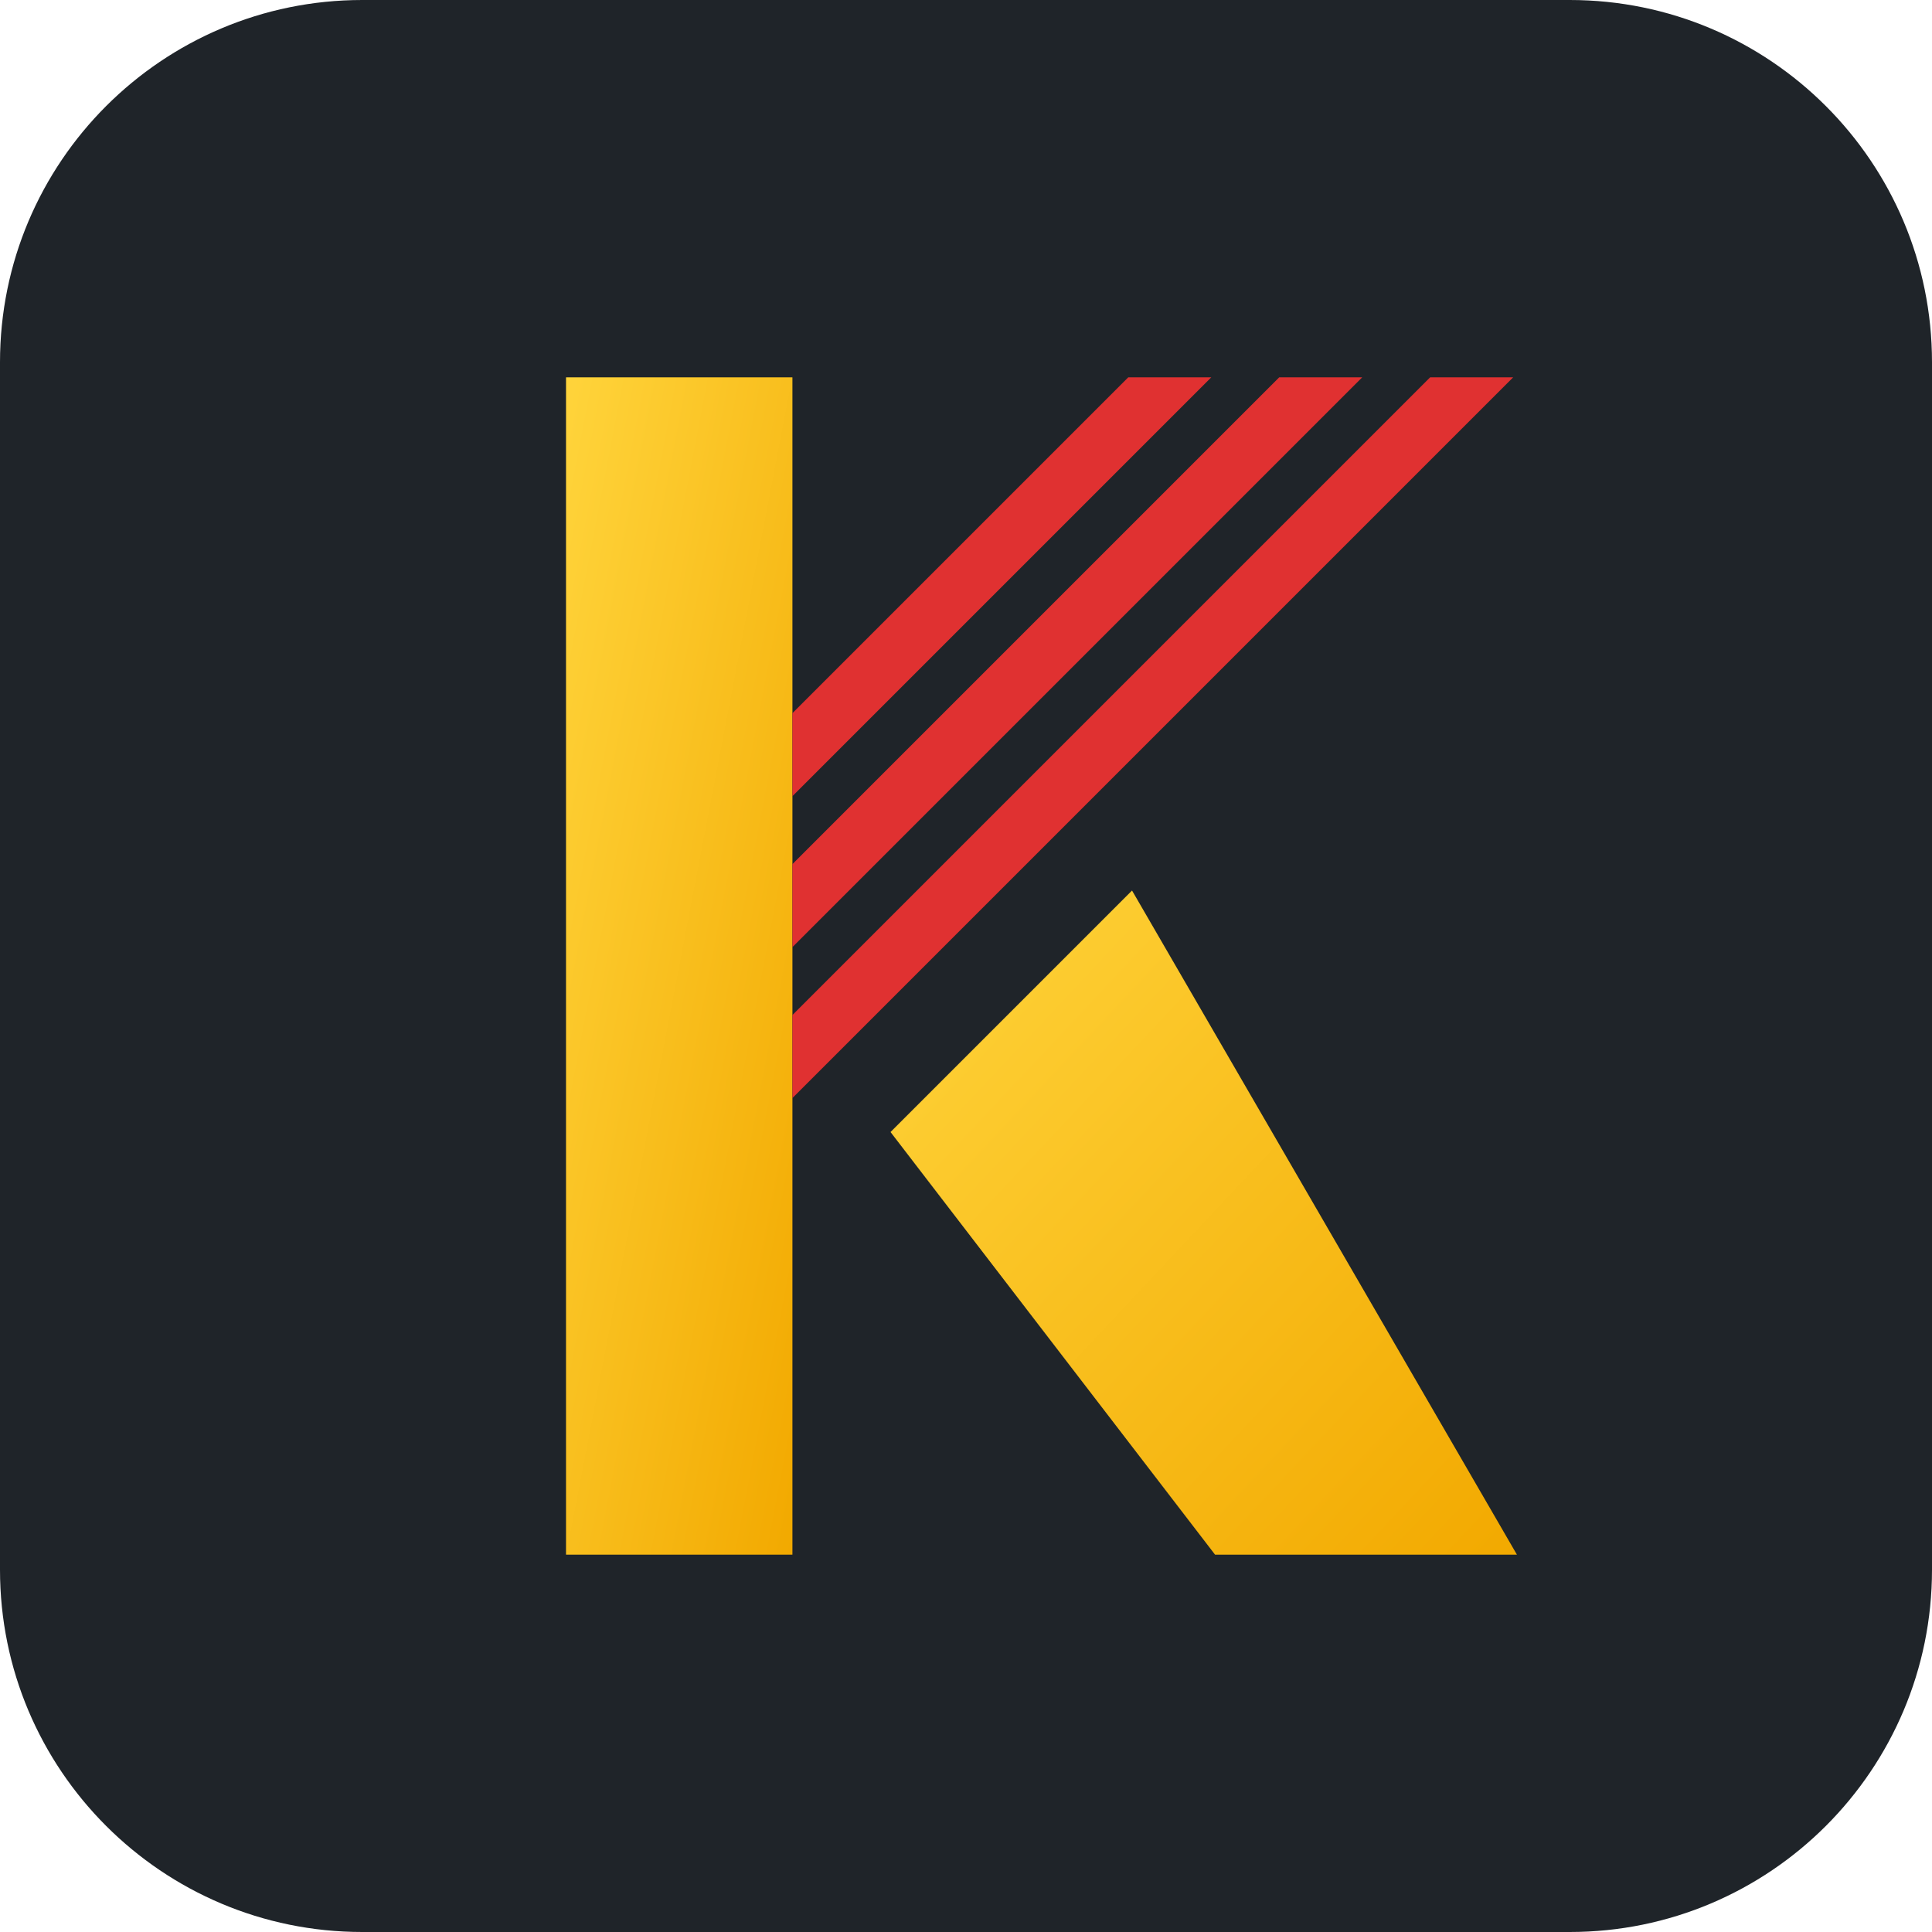
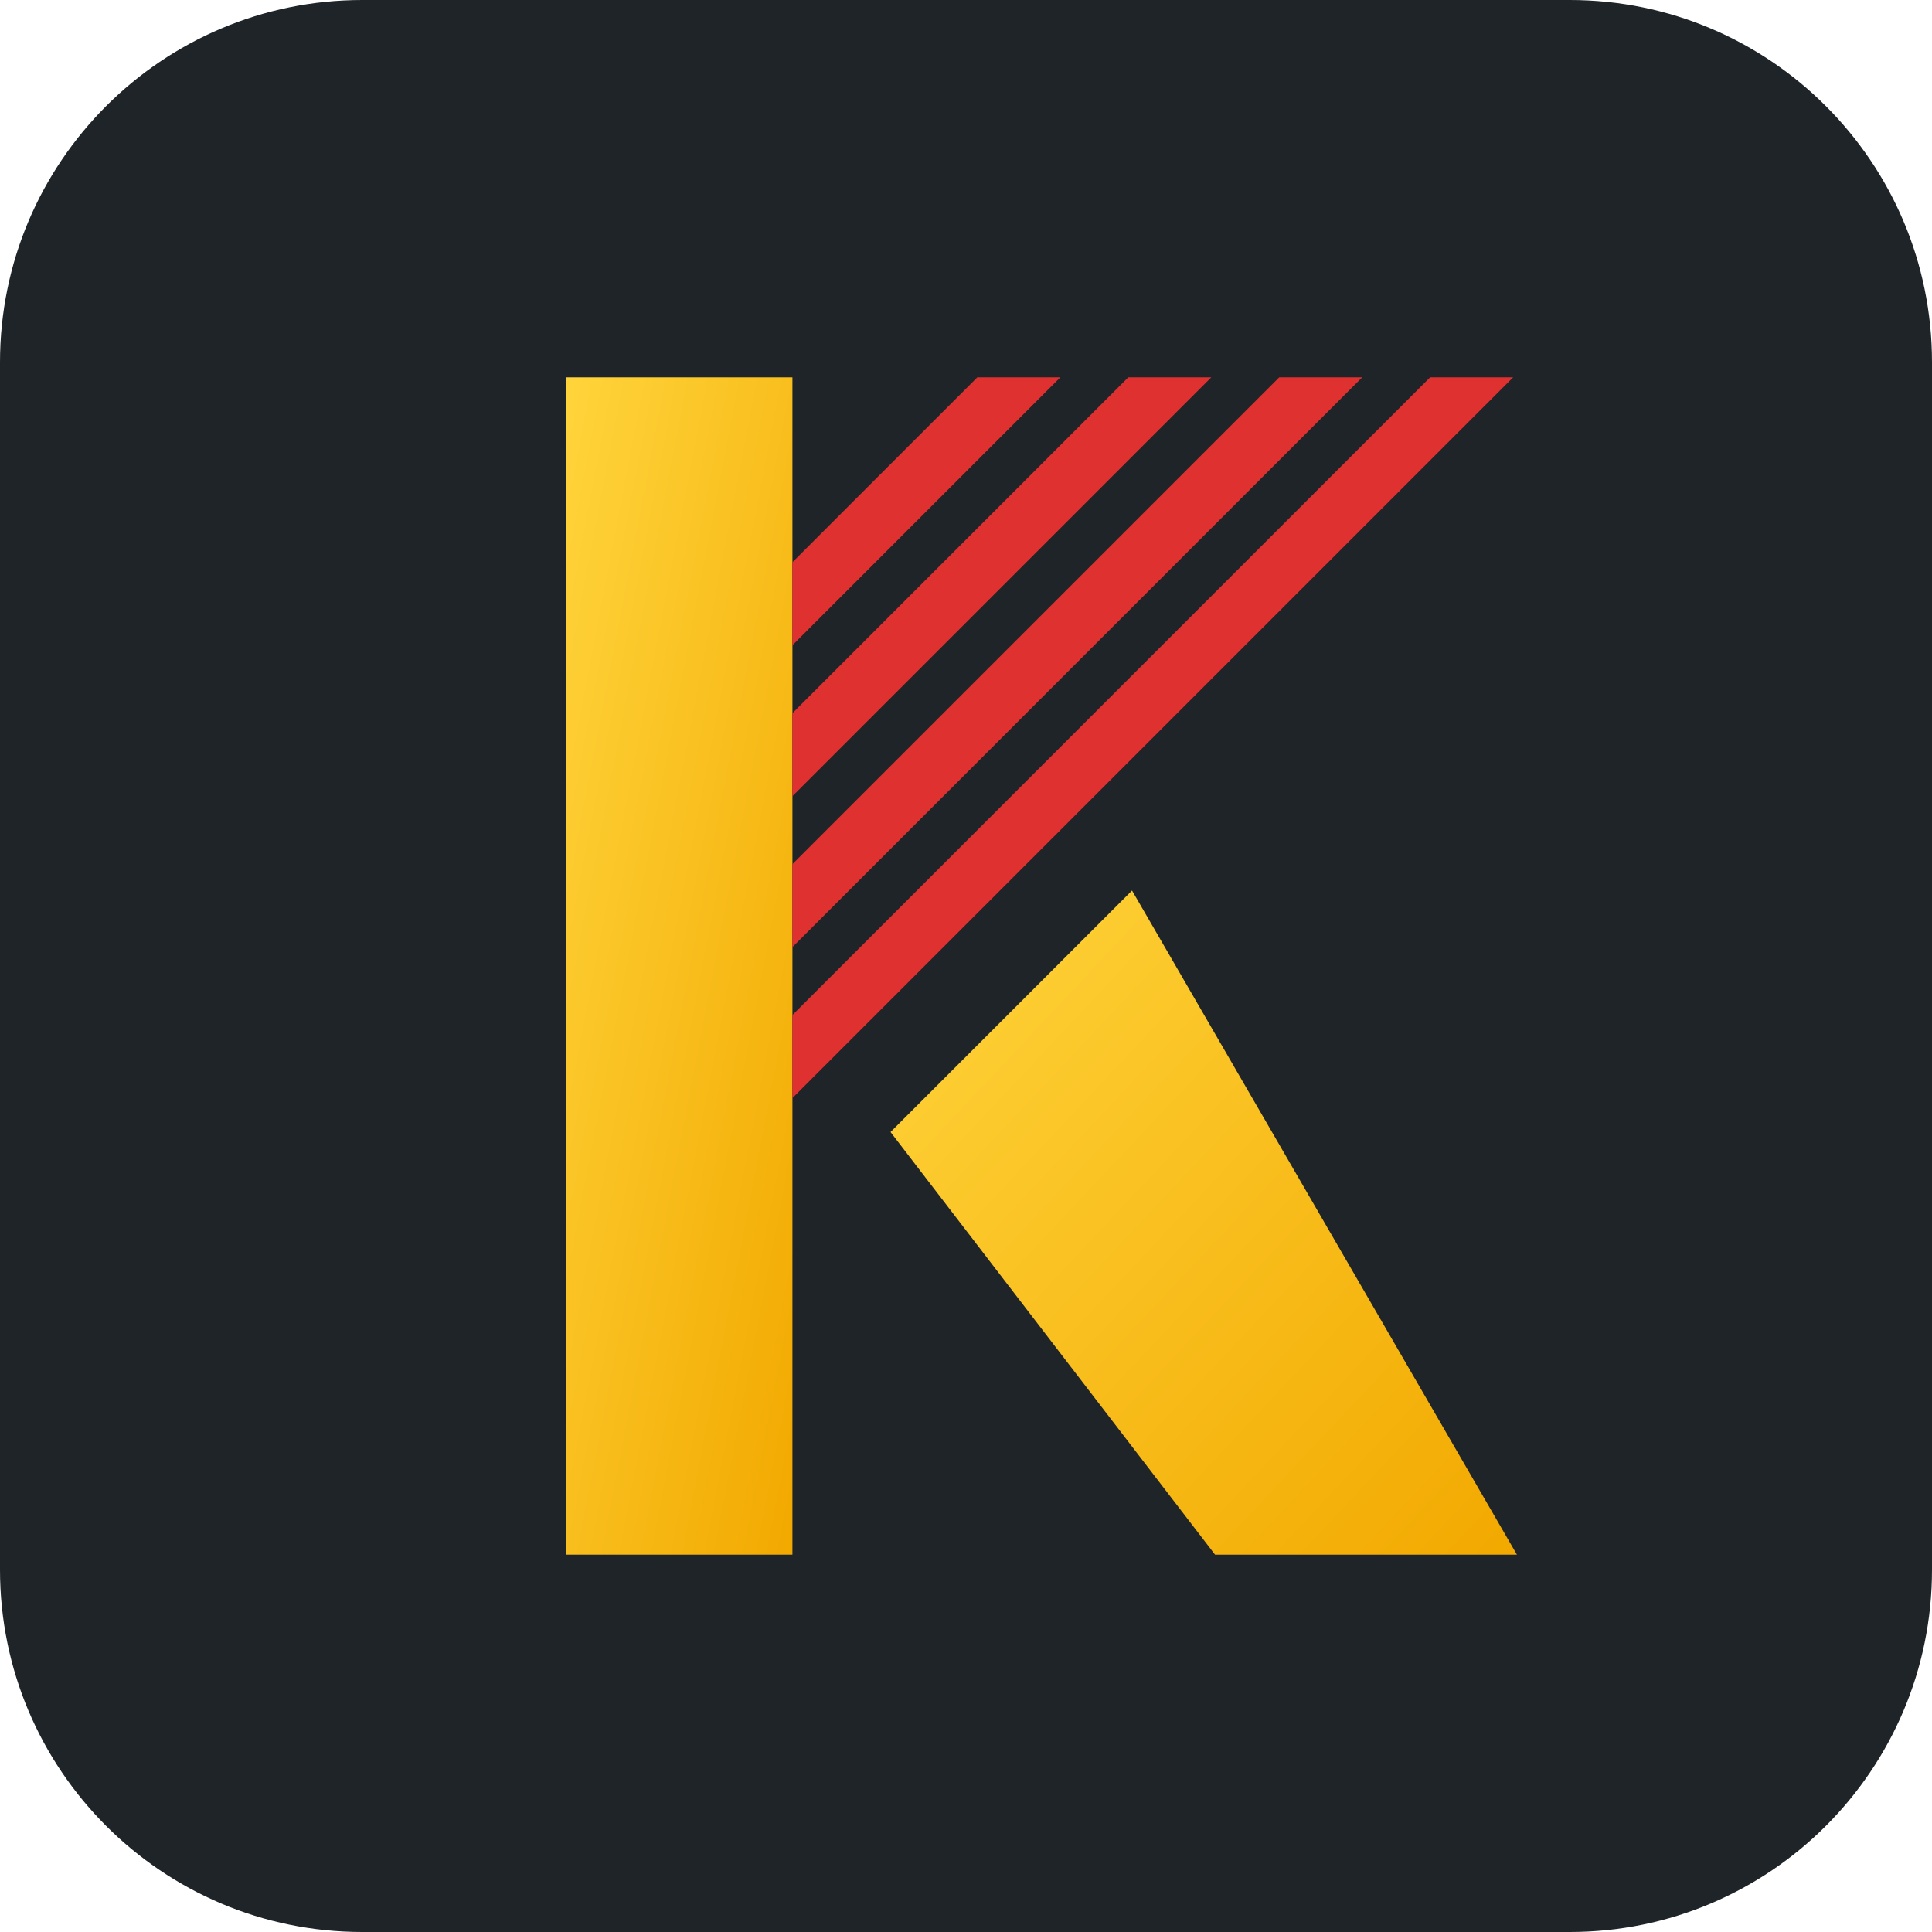
<svg xmlns="http://www.w3.org/2000/svg" viewBox="0 0 512 512" width="1024" height="1024">
  <defs>
    <linearGradient id="g" x1="0" y1="0" x2="1" y2="1">
      <stop offset="0" stop-color="#FFD43B" />
      <stop offset="1" stop-color="#F2A900" />
    </linearGradient>
  </defs>
  <rect width="512" height="512" rx="96" fill="#1F2429" />
  <rect x="150" y="100" width="60" height="312" fill="url(#g)" />
  <polygon points="236,300 300,236 402,412 322,412" fill="url(#g)" />
  <g fill="#E03131">
+     <polygon points="210,149 210,171 281,100 259,100" />
    <polygon points="210,189 210,211 321,100 299,100" />
    <polygon points="210,229 210,251 361,100 339,100" />
    <polygon points="210,269 210,291 401,100 379,100" />
  </g>
</svg>
